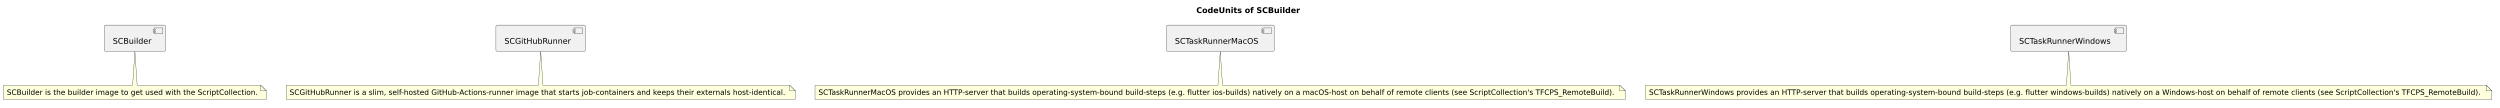
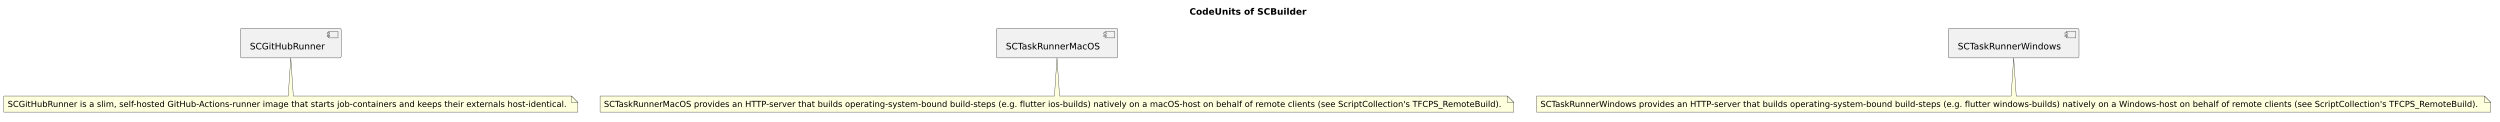
- <svg xmlns="http://www.w3.org/2000/svg" contentStyleType="text/css" data-diagram-type="DESCRIPTION" height="190px" preserveAspectRatio="none" style="width:4411px;height:190px;background:#FFFFFF;" version="1.1" viewBox="0 0 4411 190" width="4411px" zoomAndPan="magnify">
+ <svg xmlns="http://www.w3.org/2000/svg" contentStyleType="text/css" data-diagram-type="DESCRIPTION" height="190px" preserveAspectRatio="none" style="width:3912px;height:190px;background:#FFFFFF;" version="1.1" viewBox="0 0 3912 190" width="3912px" zoomAndPan="magnify">
  <defs />
  <g>
    <g class="title" data-source-line="2">
-       <text fill="#000000" font-family="'DejaVu Sans'" font-size="14" font-weight="700" lengthAdjust="spacing" textLength="183.039" x="2110.757" y="22.995">CodeUnits of SCBuilder</text>
+       <text fill="#000000" font-family="'DejaVu Sans'" font-size="14" font-weight="700" lengthAdjust="spacing" textLength="183.039" x="1861.257" y="22.995">CodeUnits of SCBuilder</text>
    </g>
-     <g class="entity" data-qualified-name="SCBuilder" data-source-line="4" id="ent0001">
-       <rect fill="#F1F1F1" height="46.297" rx="2.5" ry="2.5" style="stroke:#181818;stroke-width:0.5;" width="108.175" x="184" y="44.297" />
-       <rect fill="#F1F1F1" height="10" style="stroke:#181818;stroke-width:0.5;" width="15" x="272.175" y="49.297" />
-       <rect fill="#F1F1F1" height="2" style="stroke:#181818;stroke-width:0.5;" width="4" x="270.175" y="51.297" />
-       <rect fill="#F1F1F1" height="2" style="stroke:#181818;stroke-width:0.5;" width="4" x="270.175" y="55.297" />
-       <text fill="#000000" font-family="'DejaVu Sans'" font-size="14" lengthAdjust="spacing" textLength="68.175" x="199" y="77.292">SCBuilder</text>
+     <g class="entity" data-qualified-name="SCGitHubRunner" data-source-line="4" id="ent0001">
+       <rect fill="#F1F1F1" height="46.297" rx="2.5" ry="2.5" style="stroke:#181818;stroke-width:0.5;" width="157.893" x="376" y="44.297" />
+       <rect fill="#F1F1F1" height="10" style="stroke:#181818;stroke-width:0.5;" width="15" x="513.893" y="49.297" />
+       <rect fill="#F1F1F1" height="2" style="stroke:#181818;stroke-width:0.5;" width="4" x="511.893" y="51.297" />
+       <rect fill="#F1F1F1" height="2" style="stroke:#181818;stroke-width:0.5;" width="4" x="511.893" y="55.297" />
+       <text fill="#000000" font-family="'DejaVu Sans'" font-size="14" lengthAdjust="spacing" textLength="117.893" x="391" y="77.292">SCGitHubRunner</text>
    </g>
-     <g class="entity" data-qualified-name="SCBuilderNote" data-source-line="6" id="ent0002">
-       <path d="M6,150.297 L6,175.43 A0,0 0 0 0 6,175.43 L469.863,175.43 A0,0 0 0 0 469.863,175.43 L469.863,160.297 L459.863,150.297 L242,150.297 L238,90.457 L234,150.297 L6,150.297 A0,0 0 0 0 6,150.297" fill="#FEFFDD" style="stroke:#181818;stroke-width:0.5;" />
-       <path d="M459.863,150.297 L459.863,160.297 L469.863,160.297 L459.863,150.297" fill="#FEFFDD" style="stroke:#181818;stroke-width:0.5;" />
-       <text fill="#000000" font-family="'DejaVu Sans'" font-size="13" lengthAdjust="spacing" textLength="442.863" x="12" y="167.364">SCBuilder is the builder image to get used with the ScriptCollection.</text>
+     <g class="entity" data-qualified-name="SCGitHubRunnerNote" data-source-line="6" id="ent0002">
+       <path d="M6,150.297 L6,175.43 A0,0 0 0 0 6,175.43 L904.246,175.43 A0,0 0 0 0 904.246,175.43 L904.246,160.297 L894.246,150.297 L459,150.297 L455,90.457 L451,150.297 L6,150.297 A0,0 0 0 0 6,150.297" fill="#FEFFDD" style="stroke:#181818;stroke-width:0.5;" />
+       <path d="M894.246,150.297 L894.246,160.297 L904.246,160.297 L894.246,150.297" fill="#FEFFDD" style="stroke:#181818;stroke-width:0.5;" />
+       <text fill="#000000" font-family="'DejaVu Sans'" font-size="13" lengthAdjust="spacing" textLength="877.246" x="12" y="167.364">SCGitHubRunner is a slim, self-hosted GitHub-Actions-runner image that starts job-containers and keeps their externals host-identical.</text>
    </g>
-     <g class="entity" data-qualified-name="SCGitHubRunner" data-source-line="10" id="ent0004">
-       <rect fill="#F1F1F1" height="46.297" rx="2.5" ry="2.5" style="stroke:#181818;stroke-width:0.5;" width="157.893" x="875" y="44.297" />
-       <rect fill="#F1F1F1" height="10" style="stroke:#181818;stroke-width:0.5;" width="15" x="1012.893" y="49.297" />
-       <rect fill="#F1F1F1" height="2" style="stroke:#181818;stroke-width:0.5;" width="4" x="1010.893" y="51.297" />
-       <rect fill="#F1F1F1" height="2" style="stroke:#181818;stroke-width:0.5;" width="4" x="1010.893" y="55.297" />
-       <text fill="#000000" font-family="'DejaVu Sans'" font-size="14" lengthAdjust="spacing" textLength="117.893" x="890" y="77.292">SCGitHubRunner</text>
+     <g class="entity" data-qualified-name="SCTaskRunnerMacOS" data-source-line="10" id="ent0004">
+       <rect fill="#F1F1F1" height="46.297" rx="2.5" ry="2.5" style="stroke:#181818;stroke-width:0.5;" width="190.172" x="1559" y="44.297" />
+       <rect fill="#F1F1F1" height="10" style="stroke:#181818;stroke-width:0.5;" width="15" x="1729.172" y="49.297" />
+       <rect fill="#F1F1F1" height="2" style="stroke:#181818;stroke-width:0.5;" width="4" x="1727.172" y="51.297" />
+       <rect fill="#F1F1F1" height="2" style="stroke:#181818;stroke-width:0.5;" width="4" x="1727.172" y="55.297" />
+       <text fill="#000000" font-family="'DejaVu Sans'" font-size="14" lengthAdjust="spacing" textLength="150.172" x="1574" y="77.292">SCTaskRunnerMacOS</text>
    </g>
-     <g class="entity" data-qualified-name="SCGitHubRunnerNote" data-source-line="12" id="ent0005">
-       <path d="M505,150.297 L505,175.43 A0,0 0 0 0 505,175.43 L1403.246,175.43 A0,0 0 0 0 1403.246,175.43 L1403.246,160.297 L1393.246,150.297 L958,150.297 L954,90.457 L950,150.297 L505,150.297 A0,0 0 0 0 505,150.297" fill="#FEFFDD" style="stroke:#181818;stroke-width:0.5;" />
-       <path d="M1393.246,150.297 L1393.246,160.297 L1403.246,160.297 L1393.246,150.297" fill="#FEFFDD" style="stroke:#181818;stroke-width:0.5;" />
-       <text fill="#000000" font-family="'DejaVu Sans'" font-size="13" lengthAdjust="spacing" textLength="877.246" x="511" y="167.364">SCGitHubRunner is a slim, self-hosted GitHub-Actions-runner image that starts job-containers and keeps their externals host-identical.</text>
+     <g class="entity" data-qualified-name="SCTaskRunnerMacOSNote" data-source-line="12" id="ent0005">
+       <path d="M939,150.297 L939,175.43 A0,0 0 0 0 939,175.43 L2368.742,175.43 A0,0 0 0 0 2368.742,175.43 L2368.742,160.297 L2358.742,150.297 L1658,150.297 L1654,90.457 L1650,150.297 L939,150.297 A0,0 0 0 0 939,150.297" fill="#FEFFDD" style="stroke:#181818;stroke-width:0.5;" />
+       <path d="M2358.742,150.297 L2358.742,160.297 L2368.742,160.297 L2358.742,150.297" fill="#FEFFDD" style="stroke:#181818;stroke-width:0.5;" />
+       <text fill="#000000" font-family="'DejaVu Sans'" font-size="13" lengthAdjust="spacing" textLength="1408.742" x="945" y="167.364">SCTaskRunnerMacOS provides an HTTP-server that builds operating-system-bound build-steps (e.g. flutter ios-builds) natively on a macOS-host on behalf of remote clients (see ScriptCollection's TFCPS_RemoteBuild).</text>
    </g>
-     <g class="entity" data-qualified-name="SCTaskRunnerMacOS" data-source-line="16" id="ent0007">
-       <rect fill="#F1F1F1" height="46.297" rx="2.5" ry="2.5" style="stroke:#181818;stroke-width:0.5;" width="190.172" x="2058" y="44.297" />
-       <rect fill="#F1F1F1" height="10" style="stroke:#181818;stroke-width:0.5;" width="15" x="2228.172" y="49.297" />
-       <rect fill="#F1F1F1" height="2" style="stroke:#181818;stroke-width:0.5;" width="4" x="2226.172" y="51.297" />
-       <rect fill="#F1F1F1" height="2" style="stroke:#181818;stroke-width:0.5;" width="4" x="2226.172" y="55.297" />
-       <text fill="#000000" font-family="'DejaVu Sans'" font-size="14" lengthAdjust="spacing" textLength="150.172" x="2073" y="77.292">SCTaskRunnerMacOS</text>
+     <g class="entity" data-qualified-name="SCTaskRunnerWindows" data-source-line="16" id="ent0007">
+       <rect fill="#F1F1F1" height="46.297" rx="2.5" ry="2.5" style="stroke:#181818;stroke-width:0.5;" width="204.712" x="3048.5" y="44.297" />
+       <rect fill="#F1F1F1" height="10" style="stroke:#181818;stroke-width:0.5;" width="15" x="3233.212" y="49.297" />
+       <rect fill="#F1F1F1" height="2" style="stroke:#181818;stroke-width:0.5;" width="4" x="3231.212" y="51.297" />
+       <rect fill="#F1F1F1" height="2" style="stroke:#181818;stroke-width:0.5;" width="4" x="3231.212" y="55.297" />
+       <text fill="#000000" font-family="'DejaVu Sans'" font-size="14" lengthAdjust="spacing" textLength="164.712" x="3063.5" y="77.292">SCTaskRunnerWindows</text>
    </g>
-     <g class="entity" data-qualified-name="SCTaskRunnerMacOSNote" data-source-line="18" id="ent0008">
-       <path d="M1438,150.297 L1438,175.43 A0,0 0 0 0 1438,175.43 L2867.742,175.43 A0,0 0 0 0 2867.742,175.43 L2867.742,160.297 L2857.742,150.297 L2157,150.297 L2153,90.457 L2149,150.297 L1438,150.297 A0,0 0 0 0 1438,150.297" fill="#FEFFDD" style="stroke:#181818;stroke-width:0.5;" />
-       <path d="M2857.742,150.297 L2857.742,160.297 L2867.742,160.297 L2857.742,150.297" fill="#FEFFDD" style="stroke:#181818;stroke-width:0.5;" />
-       <text fill="#000000" font-family="'DejaVu Sans'" font-size="13" lengthAdjust="spacing" textLength="1408.742" x="1444" y="167.364">SCTaskRunnerMacOS provides an HTTP-server that builds operating-system-bound build-steps (e.g. flutter ios-builds) natively on a macOS-host on behalf of remote clients (see ScriptCollection's TFCPS_RemoteBuild).</text>
-     </g>
-     <g class="entity" data-qualified-name="SCTaskRunnerWindows" data-source-line="22" id="ent0010">
-       <rect fill="#F1F1F1" height="46.297" rx="2.5" ry="2.5" style="stroke:#181818;stroke-width:0.5;" width="204.712" x="3547.5" y="44.297" />
-       <rect fill="#F1F1F1" height="10" style="stroke:#181818;stroke-width:0.5;" width="15" x="3732.212" y="49.297" />
-       <rect fill="#F1F1F1" height="2" style="stroke:#181818;stroke-width:0.5;" width="4" x="3730.212" y="51.297" />
-       <rect fill="#F1F1F1" height="2" style="stroke:#181818;stroke-width:0.5;" width="4" x="3730.212" y="55.297" />
-       <text fill="#000000" font-family="'DejaVu Sans'" font-size="14" lengthAdjust="spacing" textLength="164.712" x="3562.5" y="77.292">SCTaskRunnerWindows</text>
-     </g>
-     <g class="entity" data-qualified-name="SCTaskRunnerWindowsNote" data-source-line="24" id="ent0011">
-       <path d="M2903.5,150.297 L2903.5,175.43 A0,0 0 0 0 2903.5,175.43 L4396.553,175.43 A0,0 0 0 0 4396.553,175.43 L4396.553,160.297 L4386.553,150.297 L3654,150.297 L3650,90.457 L3646,150.297 L2903.5,150.297 A0,0 0 0 0 2903.5,150.297" fill="#FEFFDD" style="stroke:#181818;stroke-width:0.5;" />
-       <path d="M4386.553,150.297 L4386.553,160.297 L4396.553,160.297 L4386.553,150.297" fill="#FEFFDD" style="stroke:#181818;stroke-width:0.5;" />
-       <text fill="#000000" font-family="'DejaVu Sans'" font-size="13" lengthAdjust="spacing" textLength="1472.053" x="2909.5" y="167.364">SCTaskRunnerWindows provides an HTTP-server that builds operating-system-bound build-steps (e.g. flutter windows-builds) natively on a Windows-host on behalf of remote clients (see ScriptCollection's TFCPS_RemoteBuild).</text>
+     <g class="entity" data-qualified-name="SCTaskRunnerWindowsNote" data-source-line="18" id="ent0008">
+       <path d="M2404.5,150.297 L2404.5,175.43 A0,0 0 0 0 2404.5,175.43 L3897.553,175.43 A0,0 0 0 0 3897.553,175.43 L3897.553,160.297 L3887.553,150.297 L3155,150.297 L3151,90.457 L3147,150.297 L2404.5,150.297 A0,0 0 0 0 2404.5,150.297" fill="#FEFFDD" style="stroke:#181818;stroke-width:0.5;" />
+       <path d="M3887.553,150.297 L3887.553,160.297 L3897.553,160.297 L3887.553,150.297" fill="#FEFFDD" style="stroke:#181818;stroke-width:0.5;" />
+       <text fill="#000000" font-family="'DejaVu Sans'" font-size="13" lengthAdjust="spacing" textLength="1472.053" x="2410.5" y="167.364">SCTaskRunnerWindows provides an HTTP-server that builds operating-system-bound build-steps (e.g. flutter windows-builds) natively on a Windows-host on behalf of remote clients (see ScriptCollection's TFCPS_RemoteBuild).</text>
    </g>
  </g>
</svg>
